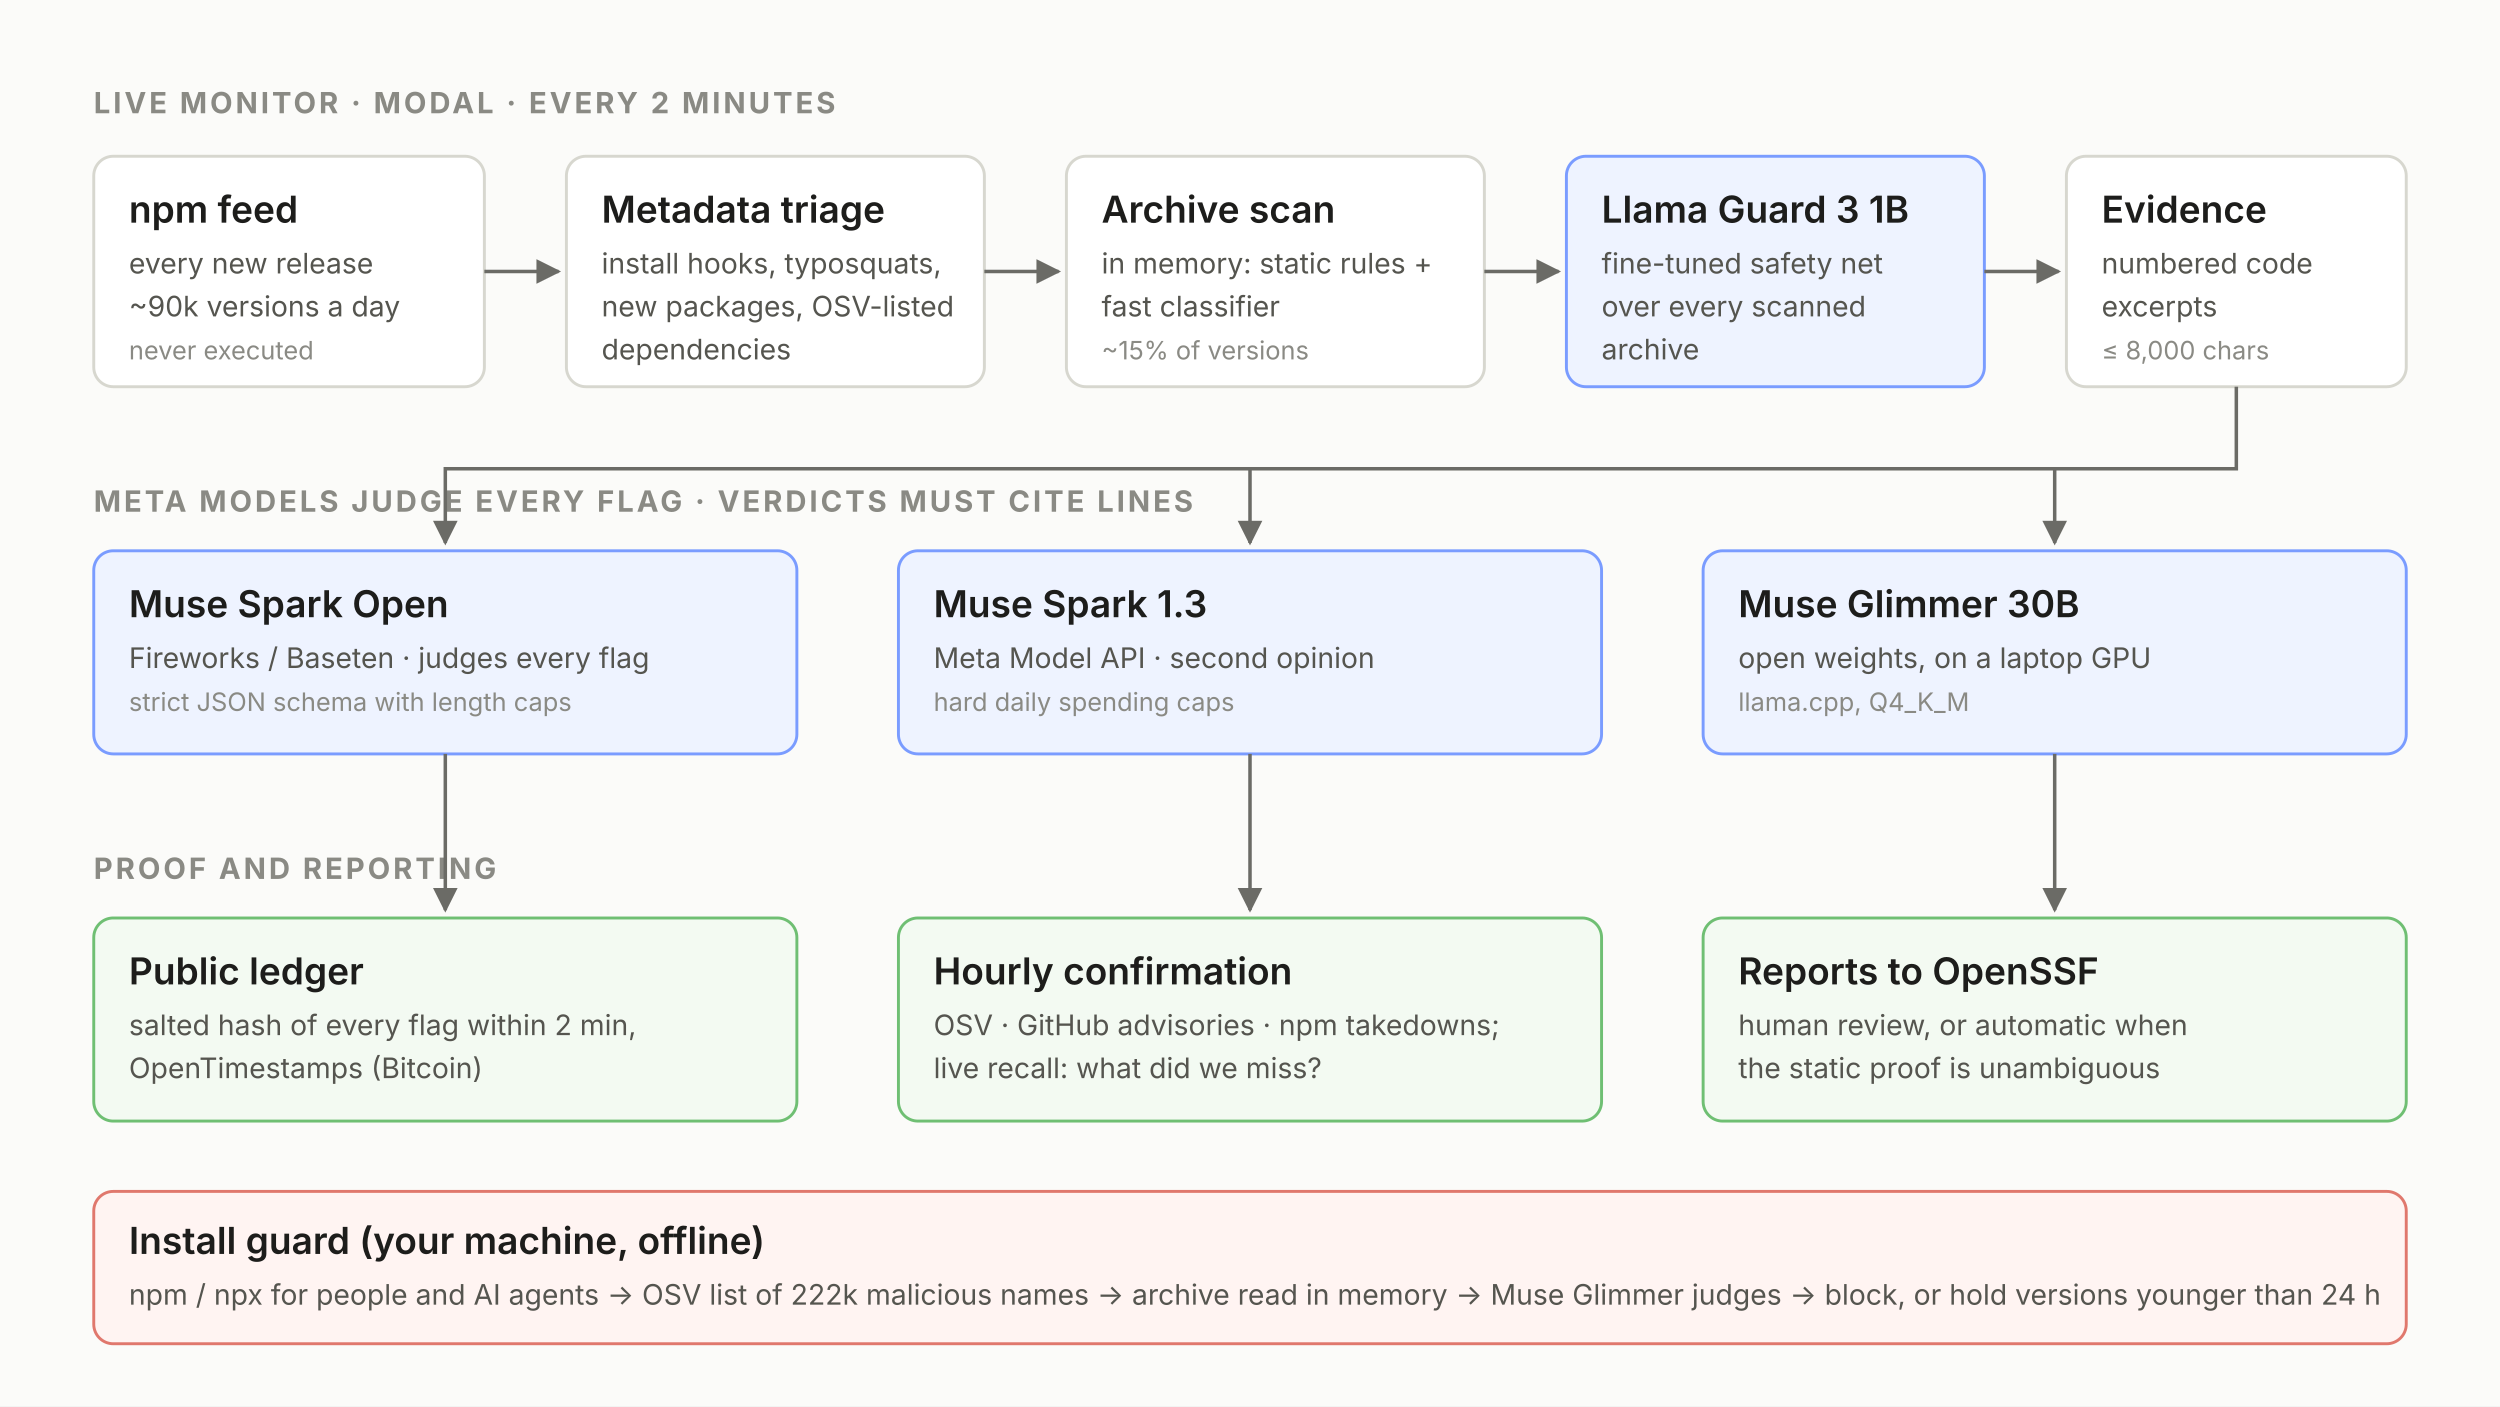
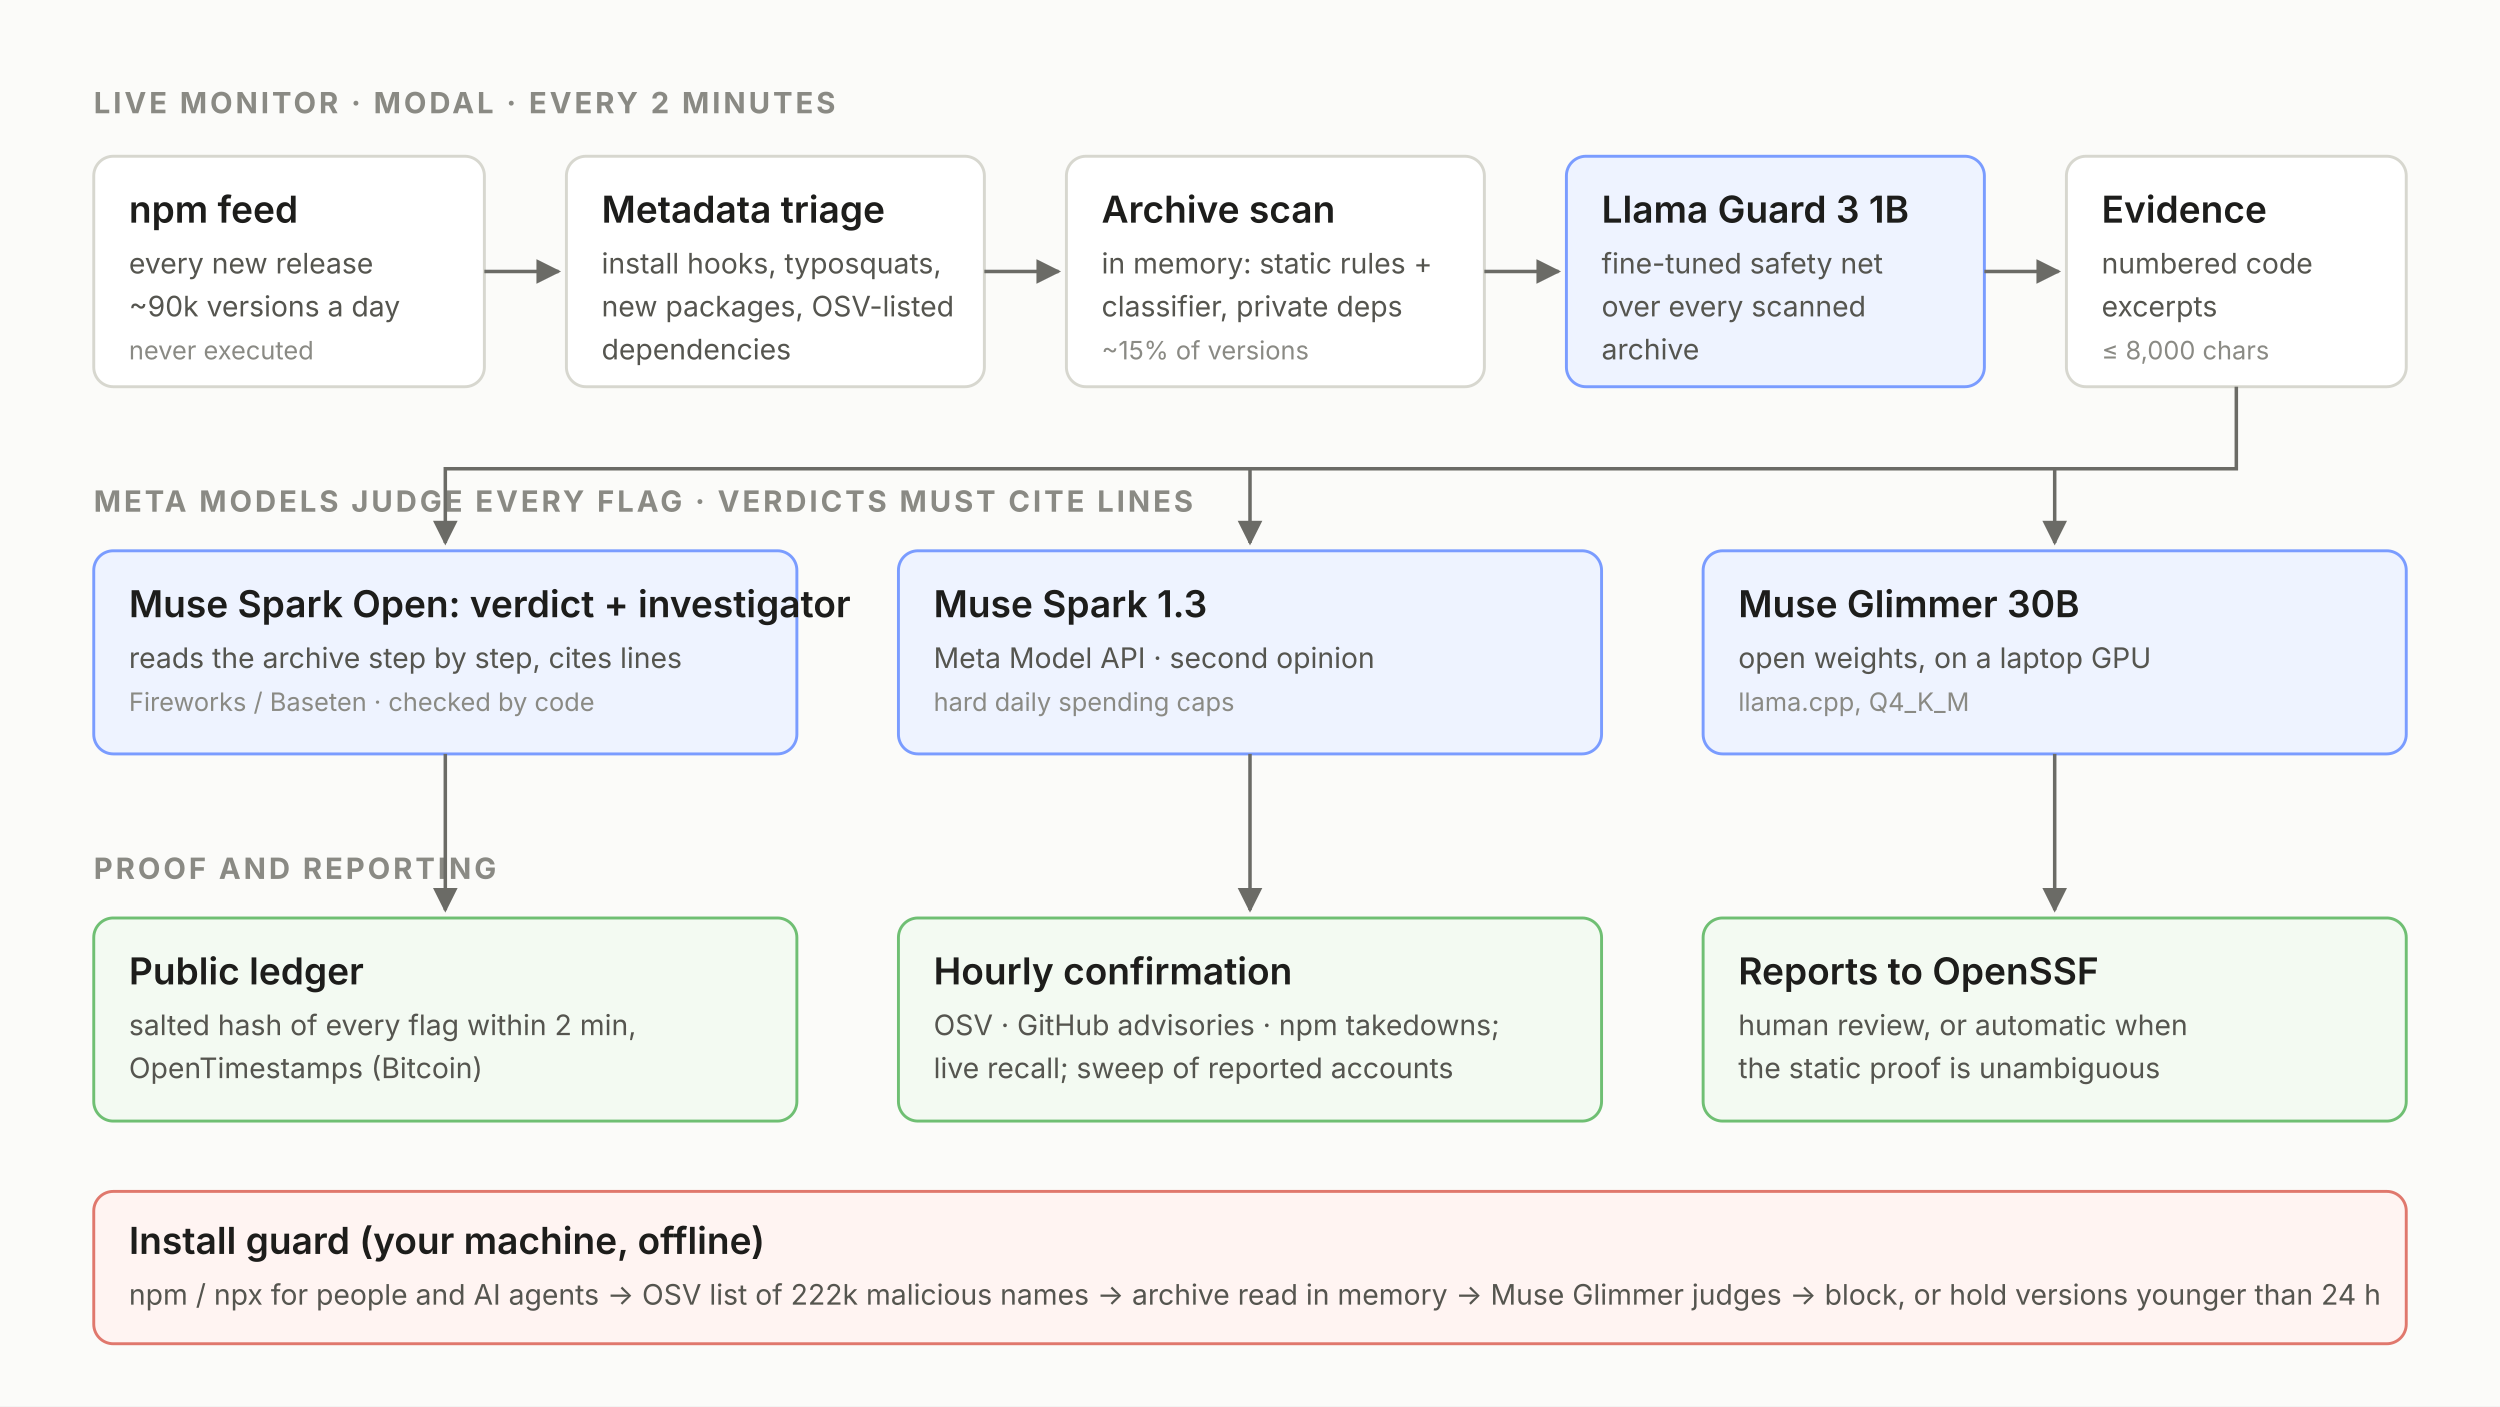
<svg xmlns="http://www.w3.org/2000/svg" viewBox="0 0 1280 720" font-family="Inter, Segoe UI, Helvetica, Arial, sans-serif">
  <defs>
    <marker id="arrow" viewBox="0 0 10 10" refX="9" refY="5" markerWidth="7" markerHeight="7" orient="auto-start-reverse">
      <path d="M0,0 L10,5 L0,10 z" fill="#6b6b66" />
    </marker>
    <style>
      .box{fill:#ffffff;stroke:#d7d7cf;stroke-width:1.5}
      .meta{fill:#eef3ff;stroke:#7a9cff;stroke-width:1.5}
      .proof{fill:#f3faf2;stroke:#6fbf73;stroke-width:1.5}
      .guard{fill:#fff4f2;stroke:#e0786d;stroke-width:1.5}
      .t{font-size:19px;font-weight:600;fill:#1d1d1b}
      .s{font-size:14.5px;fill:#55554f}
      .n{font-size:13px;fill:#8a8a84}
      .h{font-size:15px;font-weight:700;fill:#8a8a84;letter-spacing:1.5px}
      .line{stroke:#6b6b66;stroke-width:1.8;fill:none;marker-end:url(#arrow)}
    </style>
  </defs>
  <rect width="1280" height="720" fill="#fbfbf9" />
  <text x="48" y="58" class="h">LIVE MONITOR · MODAL · EVERY 2 MINUTES</text>
  <rect class="box" x="48" y="80" width="200" height="118" rx="10" />
  <text x="66" y="114" class="t">npm feed</text>
  <text x="66" y="140" class="s">every new release</text>
  <text x="66" y="162" class="s">~90k versions a day</text>
  <text x="66" y="184" class="n">never executed</text>
  <rect class="box" x="290" y="80" width="214" height="118" rx="10" />
  <text x="308" y="114" class="t">Metadata triage</text>
  <text x="308" y="140" class="s">install hooks, typosquats,</text>
  <text x="308" y="162" class="s">new packages, OSV-listed</text>
  <text x="308" y="184" class="s">dependencies</text>
  <rect class="box" x="546" y="80" width="214" height="118" rx="10" />
  <text x="564" y="114" class="t">Archive scan</text>
  <text x="564" y="140" class="s">in memory: static rules +</text>
-   <text x="564" y="162" class="s">fast classifier</text>
+   <text x="564" y="162" class="s">classifier, private deps</text>
  <text x="564" y="184" class="n">~15% of versions</text>
  <rect class="meta" x="802" y="80" width="214" height="118" rx="10" />
  <text x="820" y="114" class="t">Llama Guard 3 1B</text>
  <text x="820" y="140" class="s">fine-tuned safety net</text>
  <text x="820" y="162" class="s">over every scanned</text>
  <text x="820" y="184" class="s">archive</text>
  <rect class="box" x="1058" y="80" width="174" height="118" rx="10" />
  <text x="1076" y="114" class="t">Evidence</text>
  <text x="1076" y="140" class="s">numbered code</text>
  <text x="1076" y="162" class="s">excerpts</text>
  <text x="1076" y="184" class="n">≤ 8,000 chars</text>
  <path class="line" d="M248,139 H286" />
  <path class="line" d="M504,139 H542" />
  <path class="line" d="M760,139 H798" />
  <path class="line" d="M1016,139 H1054" />
  <text x="48" y="262" class="h">META MODELS JUDGE EVERY FLAG · VERDICTS MUST CITE LINES</text>
  <rect class="meta" x="48" y="282" width="360" height="104" rx="10" />
-   <text x="66" y="316" class="t">Muse Spark Open</text>
-   <text x="66" y="342" class="s">Fireworks / Baseten · judges every flag</text>
-   <text x="66" y="364" class="n">strict JSON schema with length caps</text>
+   <text x="66" y="316" class="t">Muse Spark Open: verdict + investigator</text>
+   <text x="66" y="342" class="s">reads the archive step by step, cites lines</text>
+   <text x="66" y="364" class="n">Fireworks / Baseten · checked by code</text>
  <rect class="meta" x="460" y="282" width="360" height="104" rx="10" />
  <text x="478" y="316" class="t">Muse Spark 1.3</text>
  <text x="478" y="342" class="s">Meta Model API · second opinion</text>
  <text x="478" y="364" class="n">hard daily spending caps</text>
  <rect class="meta" x="872" y="282" width="360" height="104" rx="10" />
  <text x="890" y="316" class="t">Muse Glimmer 30B</text>
  <text x="890" y="342" class="s">open weights, on a laptop GPU</text>
  <text x="890" y="364" class="n">llama.cpp, Q4_K_M</text>
  <path class="line" d="M1145,198 V240 H228 V278" />
  <path class="line" d="M640,240 V278" />
  <path class="line" d="M1052,240 V278" />
  <text x="48" y="450" class="h">PROOF AND REPORTING</text>
  <rect class="proof" x="48" y="470" width="360" height="104" rx="10" />
  <text x="66" y="504" class="t">Public ledger</text>
  <text x="66" y="530" class="s">salted hash of every flag within 2 min,</text>
  <text x="66" y="552" class="s">OpenTimestamps (Bitcoin)</text>
  <rect class="proof" x="460" y="470" width="360" height="104" rx="10" />
  <text x="478" y="504" class="t">Hourly confirmation</text>
  <text x="478" y="530" class="s">OSV · GitHub advisories · npm takedowns;</text>
-   <text x="478" y="552" class="s">live recall: what did we miss?</text>
+   <text x="478" y="552" class="s">live recall; sweep of reported accounts</text>
  <rect class="proof" x="872" y="470" width="360" height="104" rx="10" />
  <text x="890" y="504" class="t">Reports to OpenSSF</text>
  <text x="890" y="530" class="s">human review, or automatic when</text>
  <text x="890" y="552" class="s">the static proof is unambiguous</text>
  <path class="line" d="M228,386 V466" />
  <path class="line" d="M640,386 V466" />
  <path class="line" d="M1052,386 V466" />
  <rect class="guard" x="48" y="610" width="1184" height="78" rx="10" />
  <text x="66" y="642" class="t">Install guard (your machine, offline)</text>
  <text x="66" y="668" class="s">npm / npx for people and AI agents → OSV list of 222k malicious names → archive read in memory → Muse Glimmer judges → block, or hold versions younger than 24 h</text>
</svg>
